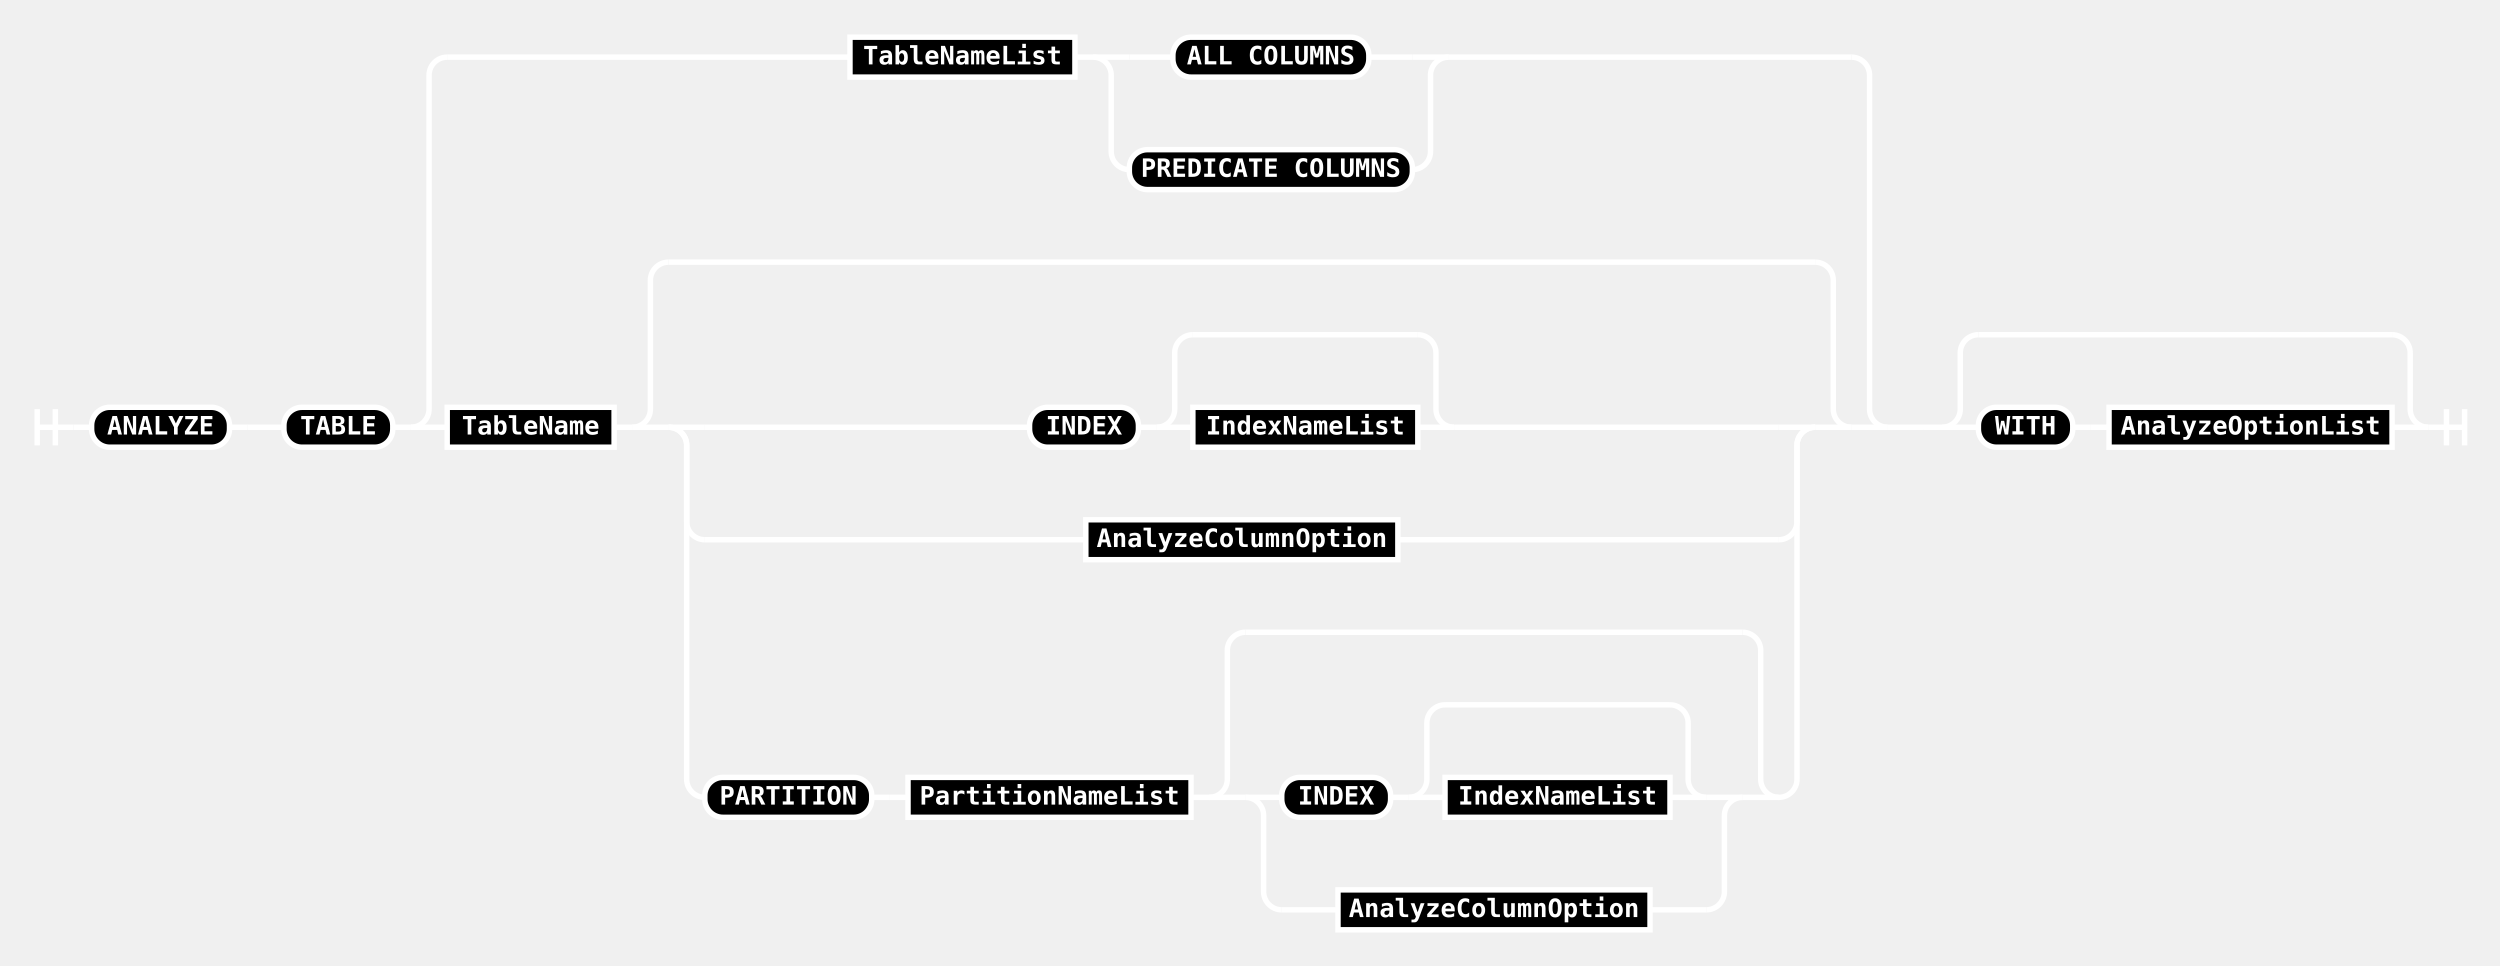
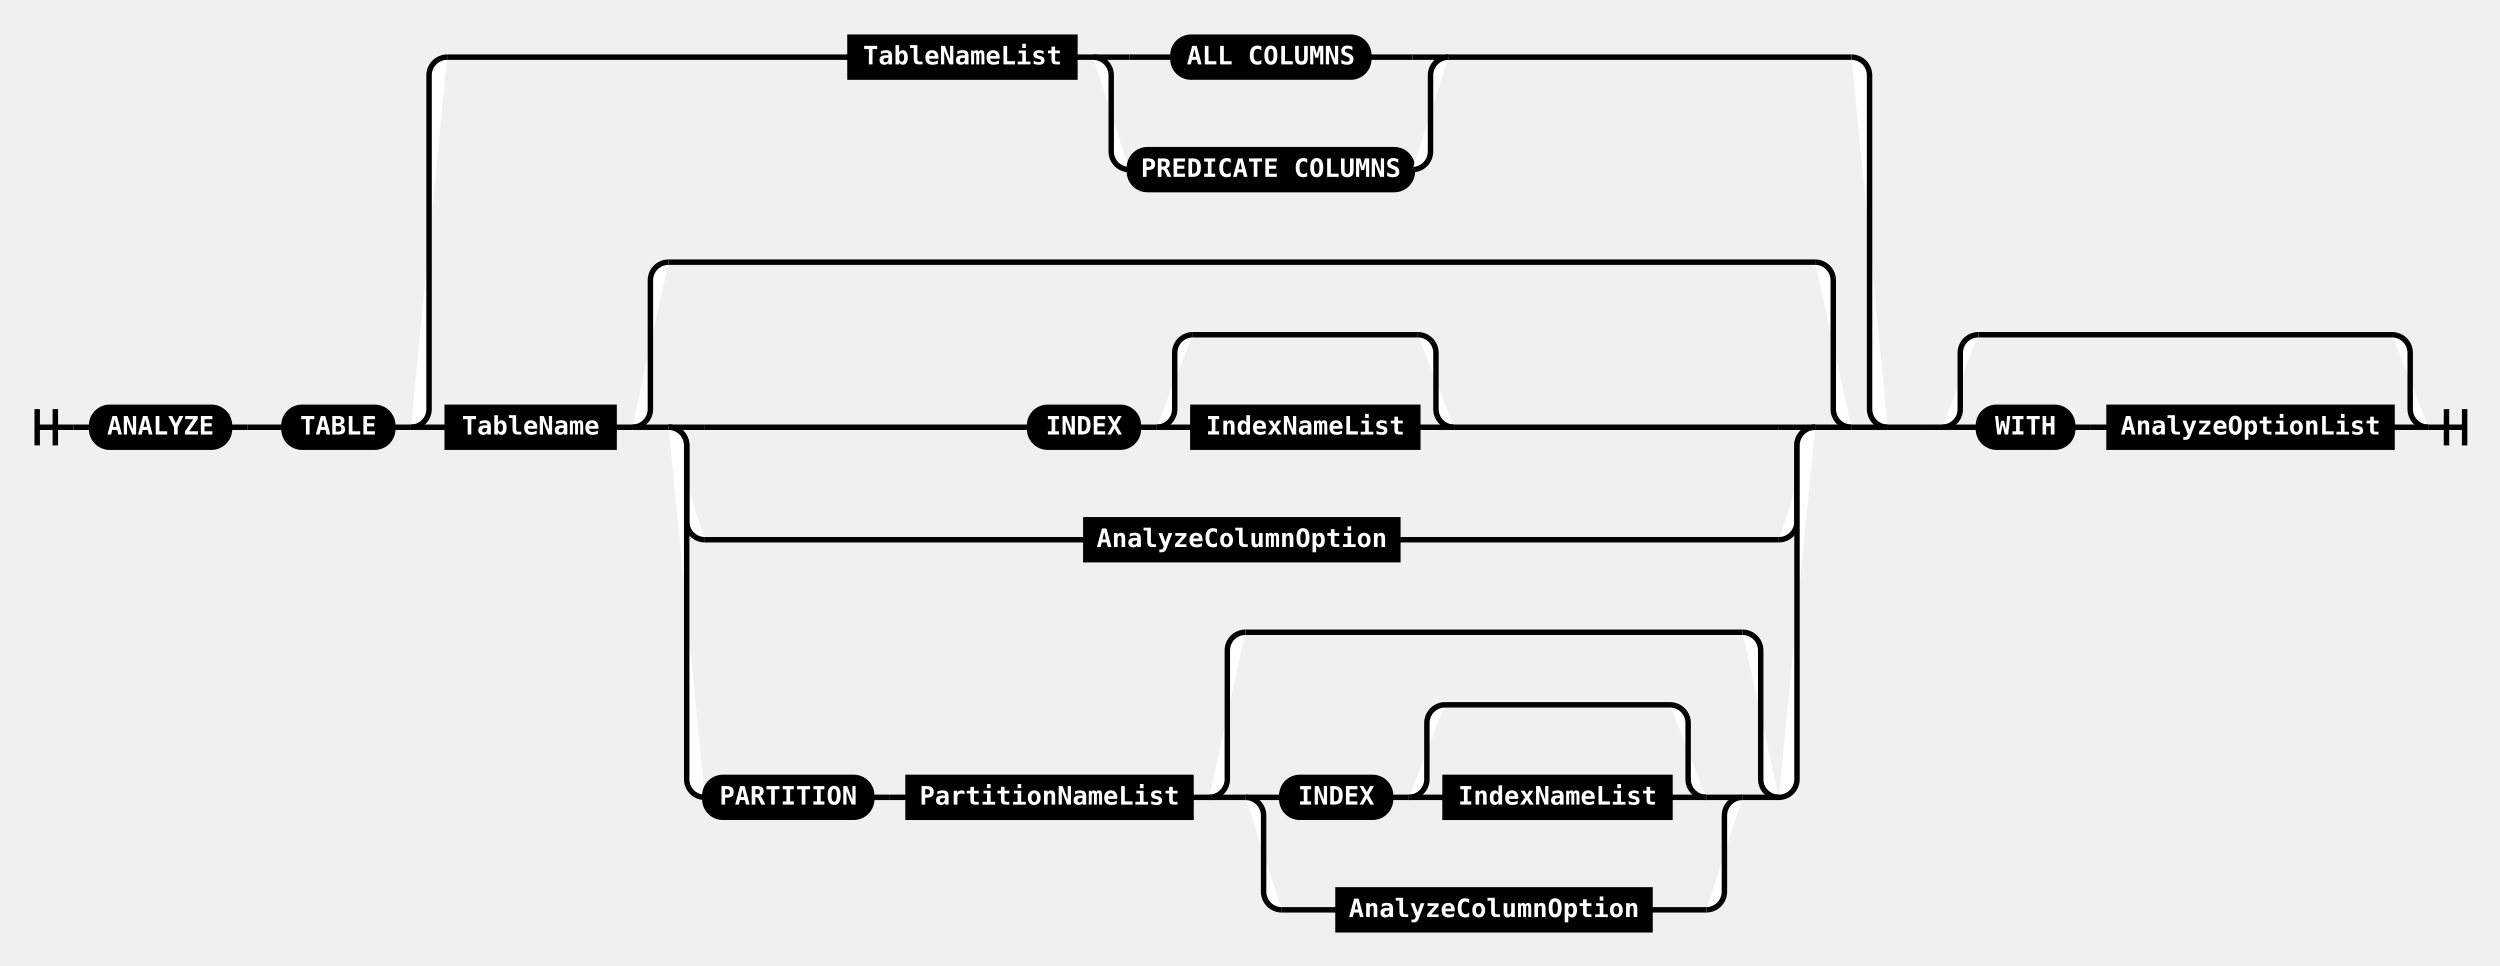
<svg xmlns="http://www.w3.org/2000/svg" class="railroad-diagram" width="1378" height="532" viewBox="0 0 1378 532">
  <g transform="translate(.5 .5)">
    <g>
      <path d="M20 225v20m10 -20v20m-10 -10h20" />
    </g>
    <path d="M40 235h10" />
    <g>
      <path d="M50 235h0" />
      <path d="M1060 235h0" />
      <g class="terminal ">
        <path d="M50 235h0" />
        <path d="M126 235h0" />
        <rect x="50" y="224" width="76" height="22" rx="10" ry="10" />
        <text x="88" y="239">ANALYZE</text>
      </g>
      <path d="M126 235h10" />
      <g>
        <path d="M136 235h0" />
        <path d="M1060 235h0" />
        <path d="M136 235h20" />
        <g>
          <path d="M156 235h0" />
          <path d="M1040 235h0" />
          <g class="terminal ">
            <path d="M156 235h0" />
            <path d="M216 235h0" />
            <rect x="156" y="224" width="60" height="22" rx="10" ry="10" />
            <text x="186" y="239">TABLE</text>
          </g>
          <path d="M216 235h10" />
          <g>
            <path d="M226 235h0" />
            <path d="M1040 235h0" />
            <path d="M226 235a10 10 0 0 0 10 -10v-184a10 10 0 0 1 10 -10" />
            <g>
              <path d="M246 31h222" />
              <path d="M798 31h222" />
              <g class="non-terminal ">
                <path d="M468 31h0" />
                <path d="M592 31h0" />
                <rect x="468" y="20" width="124" height="22" />
                <text x="530" y="35">TableNameList</text>
              </g>
              <path d="M592 31h10" />
              <g>
                <path d="M602 31h0" />
                <path d="M798 31h0" />
                <path d="M602 31h20" />
                <g class="terminal ">
                  <path d="M622 31h24" />
                  <path d="M754 31h24" />
                  <rect x="646" y="20" width="108" height="22" rx="10" ry="10" />
                  <text x="700" y="35">ALL COLUMNS</text>
                </g>
                <path d="M778 31h20" />
                <path d="M602 31a10 10 0 0 1 10 10v42a10 10 0 0 0 10 10" />
                <g class="terminal ">
                  <path d="M622 93h0" />
                  <path d="M778 93h0" />
                  <rect x="622" y="82" width="156" height="22" rx="10" ry="10" />
                  <text x="700" y="97">PREDICATE COLUMNS</text>
                </g>
                <path d="M778 93a10 10 0 0 0 10 -10v-42a10 10 0 0 1 10 -10" />
              </g>
            </g>
            <path d="M1020 31a10 10 0 0 1 10 10v184a10 10 0 0 0 10 10" />
            <path d="M226 235h20" />
            <g>
              <path d="M246 235h0" />
              <path d="M1020 235h0" />
              <g class="non-terminal ">
                <path d="M246 235h0" />
                <path d="M338 235h0" />
                <rect x="246" y="224" width="92" height="22" />
                <text x="292" y="239">TableName</text>
              </g>
              <path d="M338 235h10" />
              <g>
                <path d="M348 235h0" />
                <path d="M1020 235h0" />
                <path d="M348 235a10 10 0 0 0 10 -10v-71a10 10 0 0 1 10 -10" />
                <g>
                  <path d="M368 144h632" />
                </g>
                <path d="M1000 144a10 10 0 0 1 10 10v71a10 10 0 0 0 10 10" />
                <path d="M348 235h20" />
                <g>
                  <path d="M368 235h0" />
                  <path d="M1000 235h0" />
                  <path d="M368 235h20" />
                  <g>
                    <path d="M388 235h179" />
                    <path d="M801 235h179" />
                    <g class="terminal ">
                      <path d="M567 235h0" />
                      <path d="M627 235h0" />
                      <rect x="567" y="224" width="60" height="22" rx="10" ry="10" />
                      <text x="597" y="239">INDEX</text>
                    </g>
                    <path d="M627 235h10" />
                    <g>
                      <path d="M637 235h0" />
                      <path d="M801 235h0" />
                      <path d="M637 235a10 10 0 0 0 10 -10v-31a10 10 0 0 1 10 -10" />
                      <g>
                        <path d="M657 184h124" />
                      </g>
                      <path d="M781 184a10 10 0 0 1 10 10v31a10 10 0 0 0 10 10" />
                      <path d="M637 235h20" />
                      <g class="non-terminal ">
                        <path d="M657 235h0" />
                        <path d="M781 235h0" />
                        <rect x="657" y="224" width="124" height="22" />
                        <text x="719" y="239">IndexNameList</text>
                      </g>
                      <path d="M781 235h20" />
                    </g>
                  </g>
                  <path d="M980 235h20" />
                  <path d="M368 235a10 10 0 0 1 10 10v42a10 10 0 0 0 10 10" />
                  <g class="non-terminal ">
                    <path d="M388 297h210" />
                    <path d="M770 297h210" />
                    <rect x="598" y="286" width="172" height="22" />
                    <text x="684" y="301">AnalyzeColumnOption</text>
                  </g>
                  <path d="M980 297a10 10 0 0 0 10 -10v-42a10 10 0 0 1 10 -10" />
                  <path d="M368 235a10 10 0 0 1 10 10v184a10 10 0 0 0 10 10" />
                  <g>
                    <path d="M388 439h0" />
                    <path d="M980 439h0" />
                    <g class="terminal ">
                      <path d="M388 439h0" />
                      <path d="M480 439h0" />
                      <rect x="388" y="428" width="92" height="22" rx="10" ry="10" />
                      <text x="434" y="443">PARTITION</text>
                    </g>
                    <path d="M480 439h10" />
                    <path d="M490 439h10" />
                    <g class="non-terminal ">
                      <path d="M500 439h0" />
                      <path d="M656 439h0" />
                      <rect x="500" y="428" width="156" height="22" />
                      <text x="578" y="443">PartitionNameList</text>
                    </g>
                    <path d="M656 439h10" />
                    <g>
                      <path d="M666 439h0" />
                      <path d="M980 439h0" />
                      <path d="M666 439a10 10 0 0 0 10 -10v-71a10 10 0 0 1 10 -10" />
                      <g>
                        <path d="M686 348h274" />
                      </g>
                      <path d="M960 348a10 10 0 0 1 10 10v71a10 10 0 0 0 10 10" />
                      <path d="M666 439h20" />
                      <g>
                        <path d="M686 439h0" />
                        <path d="M960 439h0" />
                        <path d="M686 439h20" />
                        <g>
                          <path d="M706 439h0" />
                          <path d="M940 439h0" />
                          <g class="terminal ">
                            <path d="M706 439h0" />
                            <path d="M766 439h0" />
                            <rect x="706" y="428" width="60" height="22" rx="10" ry="10" />
                            <text x="736" y="443">INDEX</text>
                          </g>
                          <path d="M766 439h10" />
                          <g>
                            <path d="M776 439h0" />
                            <path d="M940 439h0" />
                            <path d="M776 439a10 10 0 0 0 10 -10v-31a10 10 0 0 1 10 -10" />
                            <g>
                              <path d="M796 388h124" />
                            </g>
                            <path d="M920 388a10 10 0 0 1 10 10v31a10 10 0 0 0 10 10" />
                            <path d="M776 439h20" />
                            <g class="non-terminal ">
                              <path d="M796 439h0" />
                              <path d="M920 439h0" />
                              <rect x="796" y="428" width="124" height="22" />
                              <text x="858" y="443">IndexNameList</text>
                            </g>
                            <path d="M920 439h20" />
                          </g>
                        </g>
                        <path d="M940 439h20" />
                        <path d="M686 439a10 10 0 0 1 10 10v42a10 10 0 0 0 10 10" />
                        <g class="non-terminal ">
                          <path d="M706 501h31" />
                          <path d="M909 501h31" />
                          <rect x="737" y="490" width="172" height="22" />
                          <text x="823" y="505">AnalyzeColumnOption</text>
                        </g>
                        <path d="M940 501a10 10 0 0 0 10 -10v-42a10 10 0 0 1 10 -10" />
                      </g>
                      <path d="M960 439h20" />
                    </g>
                  </g>
                  <path d="M980 439a10 10 0 0 0 10 -10v-184a10 10 0 0 1 10 -10" />
                </g>
                <path d="M1000 235h20" />
              </g>
            </g>
            <path d="M1020 235h20" />
          </g>
        </g>
        <path d="M1040 235h20" />
      </g>
    </g>
    <path d="M1060 235h10" />
    <g>
      <path d="M1070 235h0" />
      <path d="M1338 235h0" />
      <path d="M1070 235a10 10 0 0 0 10 -10v-31a10 10 0 0 1 10 -10" />
      <g>
        <path d="M1090 184h228" />
      </g>
      <path d="M1318 184a10 10 0 0 1 10 10v31a10 10 0 0 0 10 10" />
      <path d="M1070 235h20" />
      <g>
        <path d="M1090 235h0" />
        <path d="M1318 235h0" />
        <g class="terminal ">
          <path d="M1090 235h0" />
          <path d="M1142 235h0" />
          <rect x="1090" y="224" width="52" height="22" rx="10" ry="10" />
          <text x="1116" y="239">WITH</text>
        </g>
        <path d="M1142 235h10" />
        <path d="M1152 235h10" />
        <g class="non-terminal ">
          <path d="M1162 235h0" />
          <path d="M1318 235h0" />
          <rect x="1162" y="224" width="156" height="22" />
          <text x="1240" y="239">AnalyzeOptionList</text>
        </g>
      </g>
      <path d="M1318 235h20" />
    </g>
    <path d="M 1338 235 h 20 m -10 -10 v 20 m 10 -20 v 20" />
  </g>
  <style>
	path {
		stroke-width: 3;
- 		stroke: white;
- 		fill: rgba(0,0,0,0);
+ 		stroke: black;
+ 		fill: white;
	}
	text {
		font: bold 14px monospace;
		text-anchor: middle;
		white-space: pre;
		fill: white;
	}
	text.diagram-text {
		font-size: 12px;
		fill: white;
	}
	text.diagram-arrow {
		font-size: 16px;
		fill: white;
	}
	text.label {
		text-anchor: start;
		fill: white;
	}
	text.comment {
		font: italic 12px monospace;
		fill: white;
	}
	g.non-terminal text {
		/*font-style: italic;*/
		fill: white;
	}
	rect {
		stroke-width: 3;
- 		stroke: white;
+ 		stroke: black;
		fill: black;
	}
	rect.group-box {
		stroke: gray;
		stroke-dasharray: 10 5;
		fill: none;
	}
	path.diagram-text {
		stroke-width: 3;
		stroke: white;
		fill: white;
		cursor: help;
	}
	g.diagram-text:hover path.diagram-text {
		fill: #eee;
	}
</style>
</svg>
